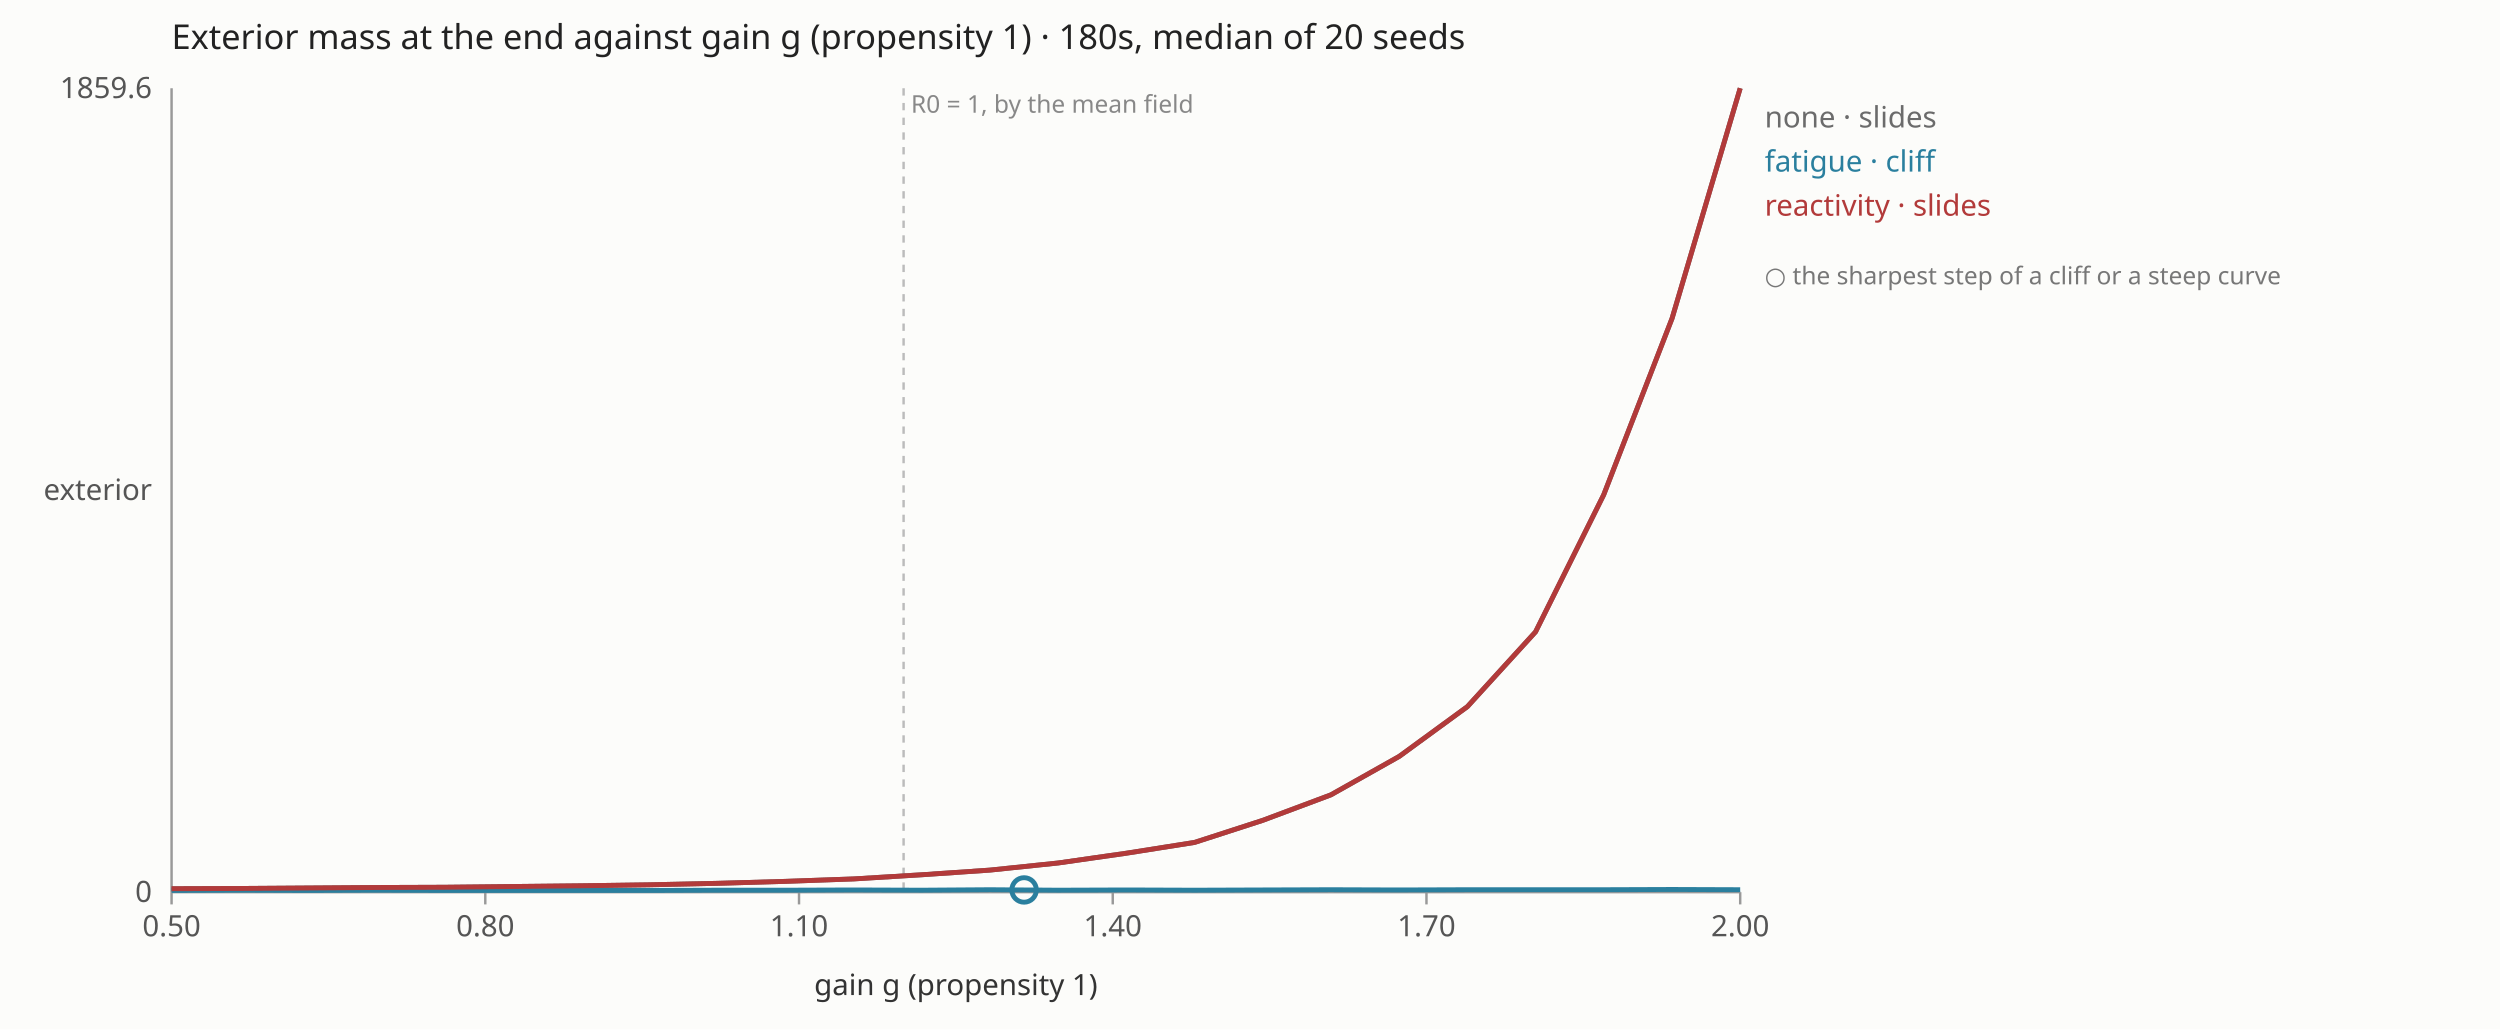
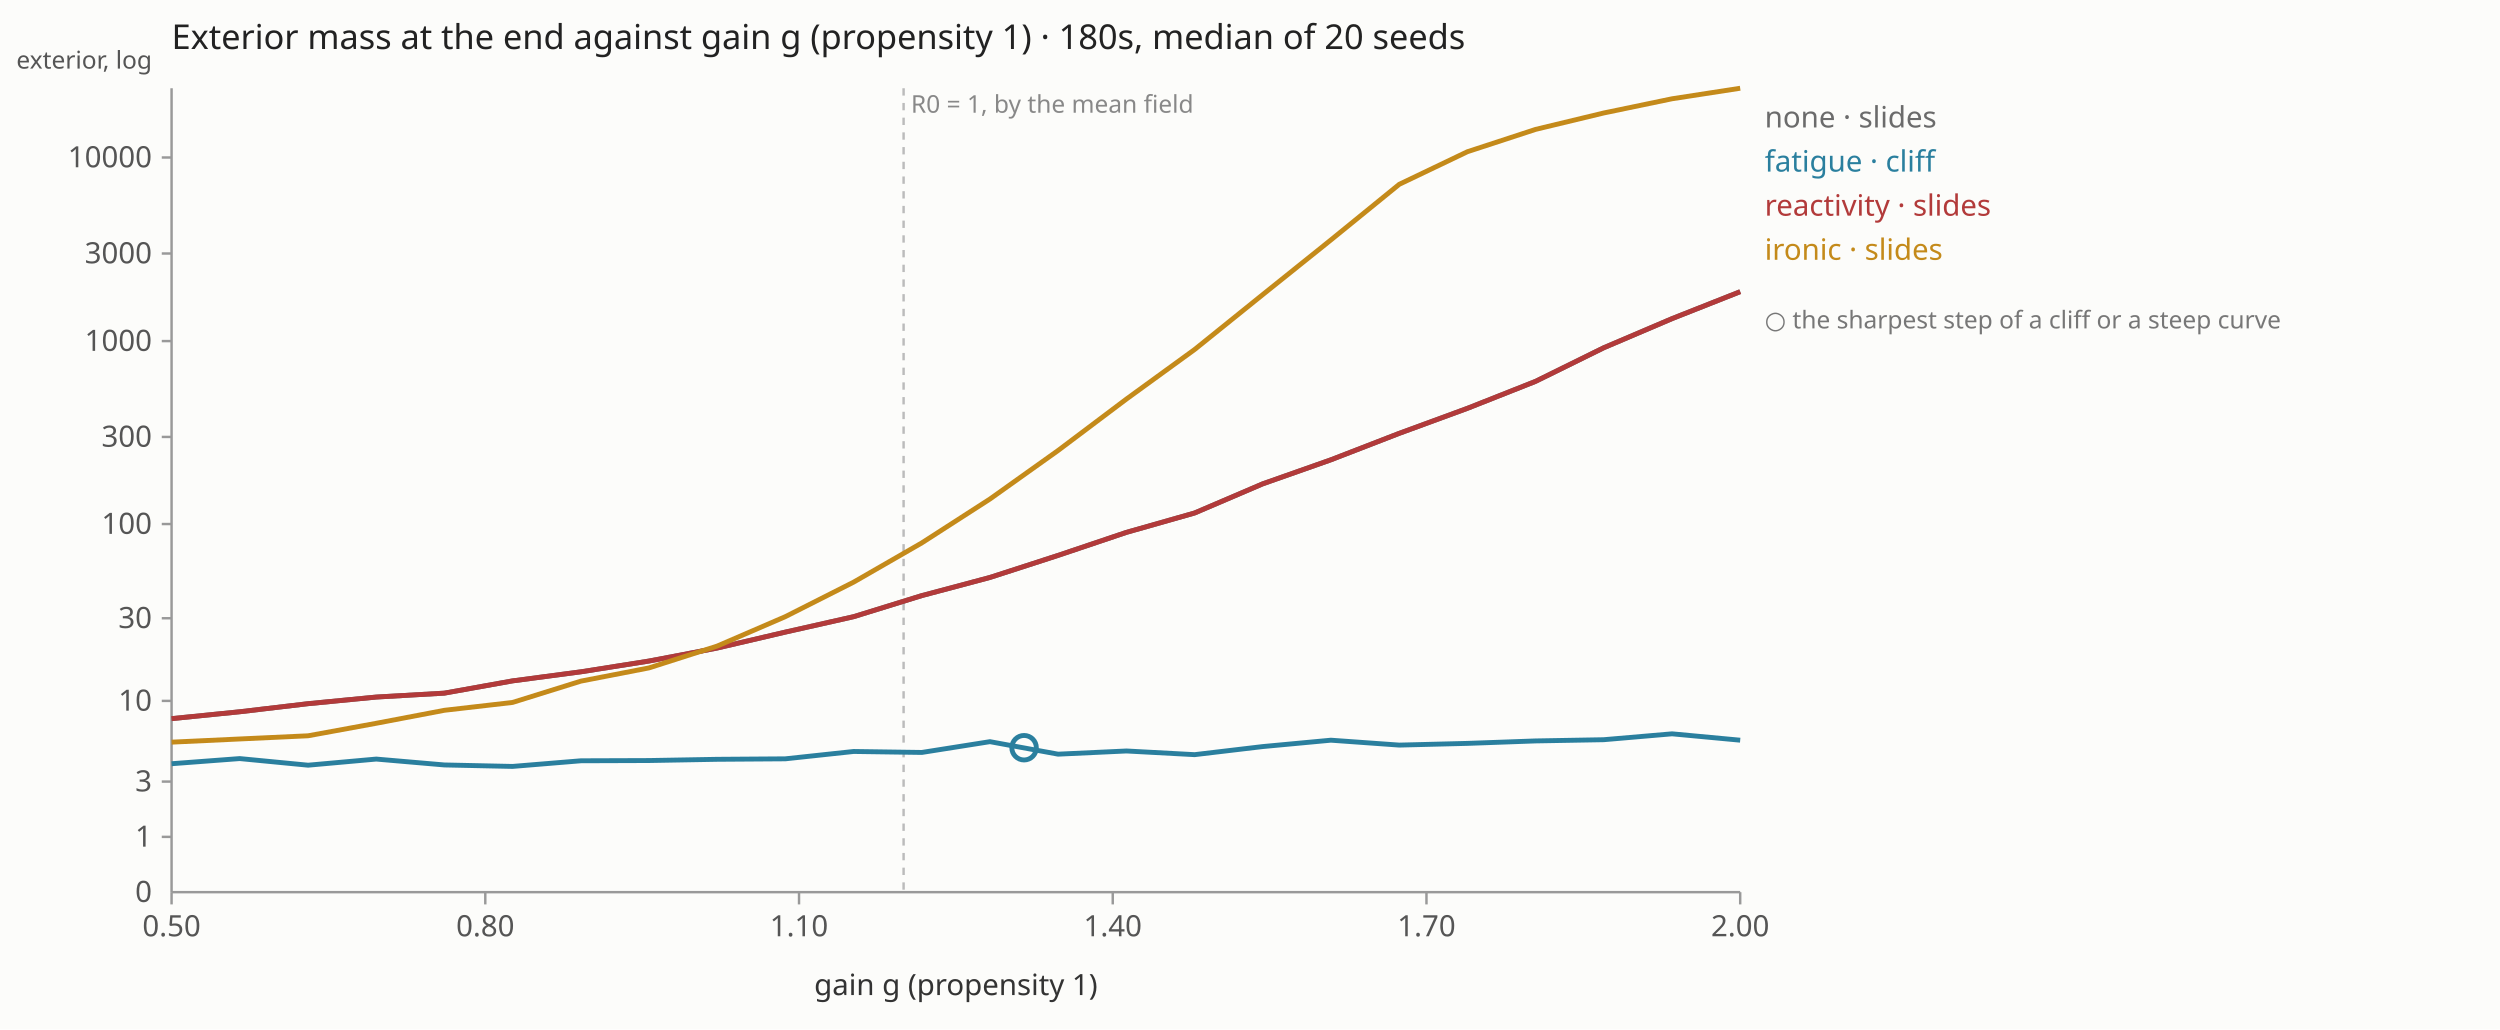
<svg xmlns="http://www.w3.org/2000/svg" width="1020" height="420" viewBox="0 0 1020 420" font-family="system-ui, sans-serif" font-size="12">
  <rect width="1020" height="420" fill="#fcfcfa" />
  <text x="70" y="20" font-size="14" fill="#222">Exterior mass at the end against gain g (propensity 1) · 180s, median of 20 seeds</text>
  <line x1="70" y1="364" x2="710" y2="364" stroke="#999" />
  <line x1="70" y1="36" x2="70" y2="364" stroke="#999" />
-   <text x="62" y="40" text-anchor="end" fill="#555">1859.6</text>
  <text x="62" y="368" text-anchor="end" fill="#555">0</text>
-   <text x="62" y="204" text-anchor="end" fill="#555">exterior</text>
+   <text x="62" y="28" text-anchor="end" fill="#555" font-size="10">exterior, log</text>
+   <line x1="66" y1="341.442" x2="70" y2="341.442" stroke="#999" />
+   <text x="62" y="345.442" text-anchor="end" fill="#555">1</text>
+   <line x1="66" y1="318.885" x2="70" y2="318.885" stroke="#999" />
+   <text x="62" y="322.885" text-anchor="end" fill="#555">3</text>
+   <line x1="66" y1="285.963" x2="70" y2="285.963" stroke="#999" />
+   <text x="62" y="289.963" text-anchor="end" fill="#555">10</text>
+   <line x1="66" y1="252.245" x2="70" y2="252.245" stroke="#999" />
+   <text x="62" y="256.245" text-anchor="end" fill="#555">30</text>
+   <line x1="66" y1="213.806" x2="70" y2="213.806" stroke="#999" />
+   <text x="62" y="217.806" text-anchor="end" fill="#555">100</text>
+   <line x1="66" y1="178.269" x2="70" y2="178.269" stroke="#999" />
+   <text x="62" y="182.269" text-anchor="end" fill="#555">300</text>
+   <line x1="66" y1="139.162" x2="70" y2="139.162" stroke="#999" />
+   <text x="62" y="143.162" text-anchor="end" fill="#555">1000</text>
+   <line x1="66" y1="103.431" x2="70" y2="103.431" stroke="#999" />
+   <text x="62" y="107.431" text-anchor="end" fill="#555">3000</text>
+   <line x1="66" y1="64.257" x2="70" y2="64.257" stroke="#999" />
+   <text x="62" y="68.257" text-anchor="end" fill="#555">10000</text>
  <line x1="70" y1="364" x2="70" y2="369" stroke="#999" />
  <text x="70" y="382" text-anchor="middle" fill="#555">0.50</text>
  <line x1="198" y1="364" x2="198" y2="369" stroke="#999" />
  <text x="198" y="382" text-anchor="middle" fill="#555">0.80</text>
  <line x1="326" y1="364" x2="326" y2="369" stroke="#999" />
  <text x="326" y="382" text-anchor="middle" fill="#555">1.10</text>
  <line x1="454" y1="364" x2="454" y2="369" stroke="#999" />
  <text x="454" y="382" text-anchor="middle" fill="#555">1.40</text>
  <line x1="582" y1="364" x2="582" y2="369" stroke="#999" />
  <text x="582" y="382" text-anchor="middle" fill="#555">1.70</text>
  <line x1="710" y1="364" x2="710" y2="369" stroke="#999" />
  <text x="710" y="382" text-anchor="middle" fill="#555">2.00</text>
  <text x="390" y="406" text-anchor="middle" fill="#333">gain g (propensity 1)</text>
  <line x1="368.667" y1="36" x2="368.667" y2="364" stroke="#bbb" stroke-dasharray="3 3" />
  <text x="371.667" y="46" fill="#888" font-size="10">R0 = 1, by the mean field</text>
-   <polyline fill="none" stroke="#6b6b6b" stroke-width="2" points="70.0,362.6 97.8,362.5 125.7,362.3 153.5,362.1 181.3,362.0 209.1,361.7 237.0,361.4 264.8,361.0 292.6,360.4 320.4,359.6 348.3,358.6 376.1,356.9 403.9,355.0 431.7,352.1 459.6,348.1 487.4,343.7 515.2,334.7 543.0,324.3 570.9,308.6 598.7,288.3 626.5,257.8 654.3,201.9 682.2,129.9 710.0,36.0" />
+   <polyline fill="none" stroke="#6b6b6b" stroke-width="2" points="70.0,293.2 97.8,290.4 125.7,287.1 153.5,284.4 181.3,282.8 209.1,277.8 237.0,274.1 264.8,269.7 292.6,264.4 320.4,257.9 348.3,251.6 376.1,243.0 403.9,235.6 431.7,226.6 459.6,217.2 487.4,209.3 515.2,197.4 543.0,187.6 570.9,176.8 598.7,166.6 626.5,155.6 654.3,141.9 682.2,130.0 710.0,119.0" />
  <text x="720" y="52" fill="#6b6b6b">none · slides</text>
-   <polyline fill="none" stroke="#2a7f9e" stroke-width="2" points="70.0,363.3 97.8,363.2 125.7,363.3 153.5,363.2 181.3,363.3 209.1,363.3 237.0,363.3 264.8,363.3 292.6,363.2 320.4,363.2 348.3,363.1 376.1,363.2 403.9,363.0 431.7,363.2 459.6,363.1 487.4,363.2 515.2,363.1 543.0,363.0 570.9,363.1 598.7,363.0 626.5,363.0 654.3,363.0 682.2,362.9 710.0,363.0" />
-   <circle cx="417.826" cy="363.098" r="5" fill="none" stroke="#2a7f9e" stroke-width="2" />
+   <polyline fill="none" stroke="#2a7f9e" stroke-width="2" points="70.0,311.6 97.8,309.5 125.7,312.2 153.5,309.7 181.3,312.1 209.1,312.7 237.0,310.4 264.8,310.3 292.6,309.8 320.4,309.6 348.3,306.6 376.1,307.0 403.9,302.6 431.7,307.7 459.6,306.4 487.4,307.9 515.2,304.6 543.0,302.0 570.9,304.0 598.7,303.3 626.5,302.3 654.3,301.8 682.2,299.4 710.0,302.0" />
+   <circle cx="417.826" cy="305.069" r="5" fill="none" stroke="#2a7f9e" stroke-width="2" />
  <text x="720" y="70" fill="#2a7f9e">fatigue · cliff</text>
-   <polyline fill="none" stroke="#b23a3a" stroke-width="2" points="70.0,362.6 97.8,362.5 125.7,362.3 153.5,362.1 181.3,362.0 209.1,361.7 237.0,361.4 264.8,361.0 292.6,360.4 320.4,359.6 348.3,358.6 376.1,356.9 403.9,355.0 431.7,352.1 459.6,348.1 487.4,343.7 515.2,334.7 543.0,324.3 570.9,308.6 598.7,288.3 626.5,257.8 654.3,201.9 682.2,129.9 710.0,36.0" />
+   <polyline fill="none" stroke="#b23a3a" stroke-width="2" points="70.0,293.2 97.8,290.4 125.7,287.1 153.5,284.4 181.3,282.8 209.1,277.8 237.0,274.1 264.8,269.7 292.6,264.4 320.4,257.9 348.3,251.6 376.1,243.0 403.9,235.6 431.7,226.6 459.6,217.2 487.4,209.3 515.2,197.4 543.0,187.6 570.9,176.8 598.7,166.6 626.5,155.6 654.3,141.9 682.2,130.0 710.0,119.0" />
  <text x="720" y="88" fill="#b23a3a">reactivity · slides</text>
-   <text x="720" y="116" fill="#777" font-size="10">○ the sharpest step of a cliff or a steep curve</text>
+   <polyline fill="none" stroke="#c48a1a" stroke-width="2" points="70.0,302.8 97.8,301.5 125.7,300.2 153.5,295.1 181.3,289.8 209.1,286.6 237.0,277.9 264.8,272.5 292.6,263.6 320.4,251.6 348.3,237.5 376.1,221.5 403.9,203.6 431.7,183.8 459.6,162.8 487.4,142.6 515.2,120.2 543.0,97.9 570.9,75.2 598.7,61.9 626.5,52.8 654.3,46.1 682.2,40.3 710.0,36.0" />
+   <text x="720" y="106" fill="#c48a1a">ironic · slides</text>
+   <text x="720" y="134" fill="#777" font-size="10">○ the sharpest step of a cliff or a steep curve</text>
</svg>
